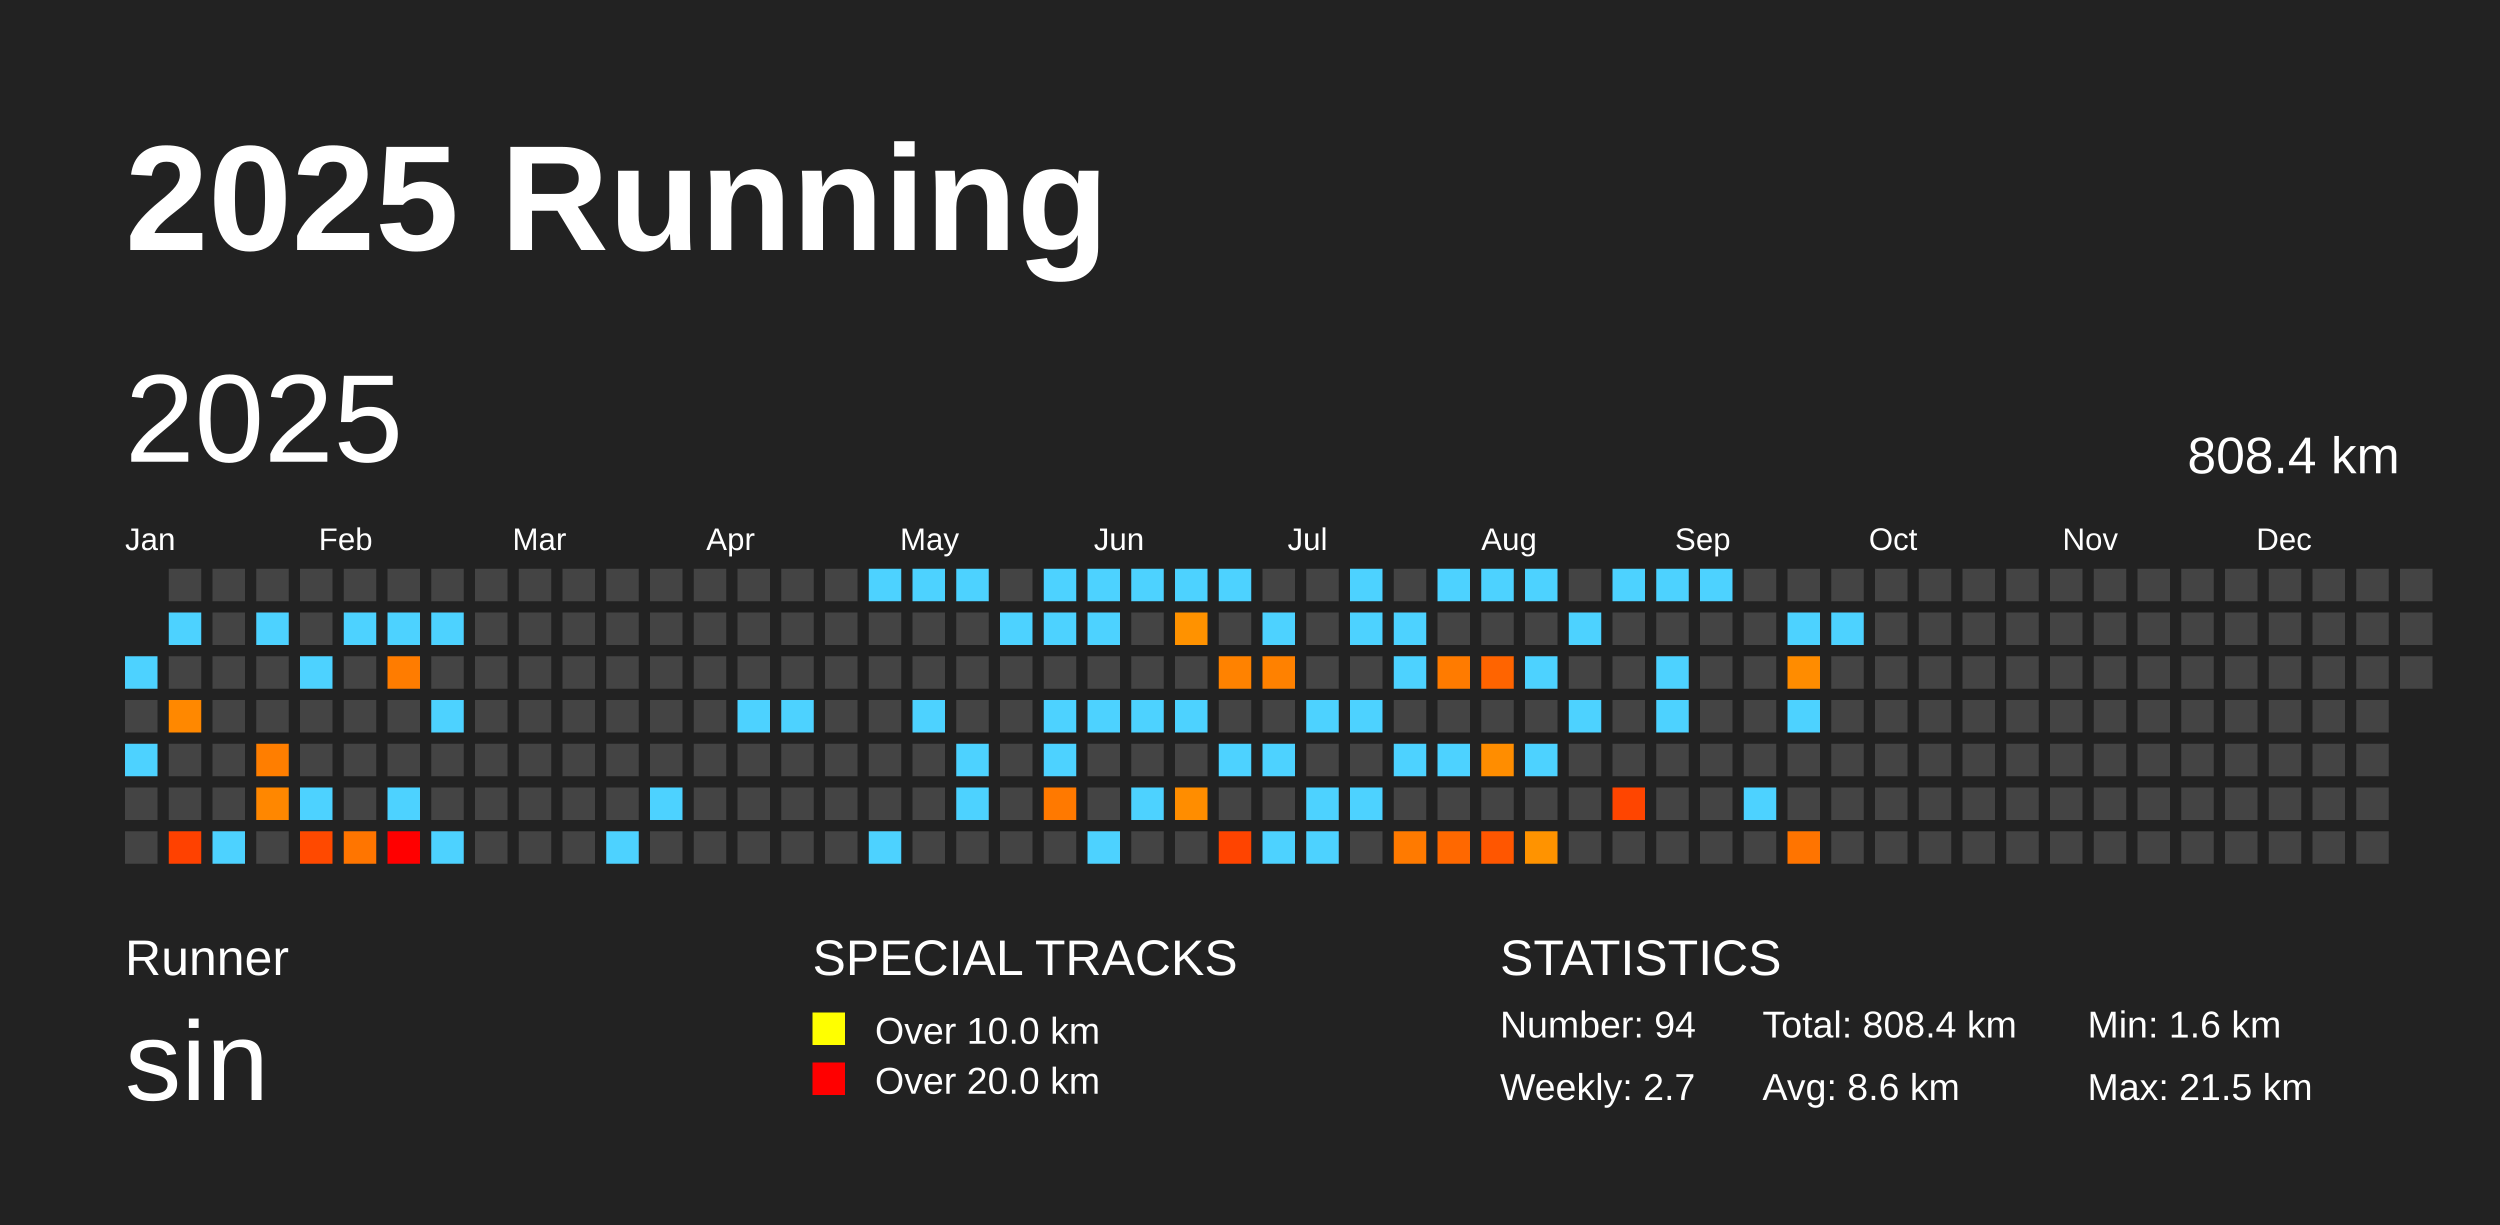
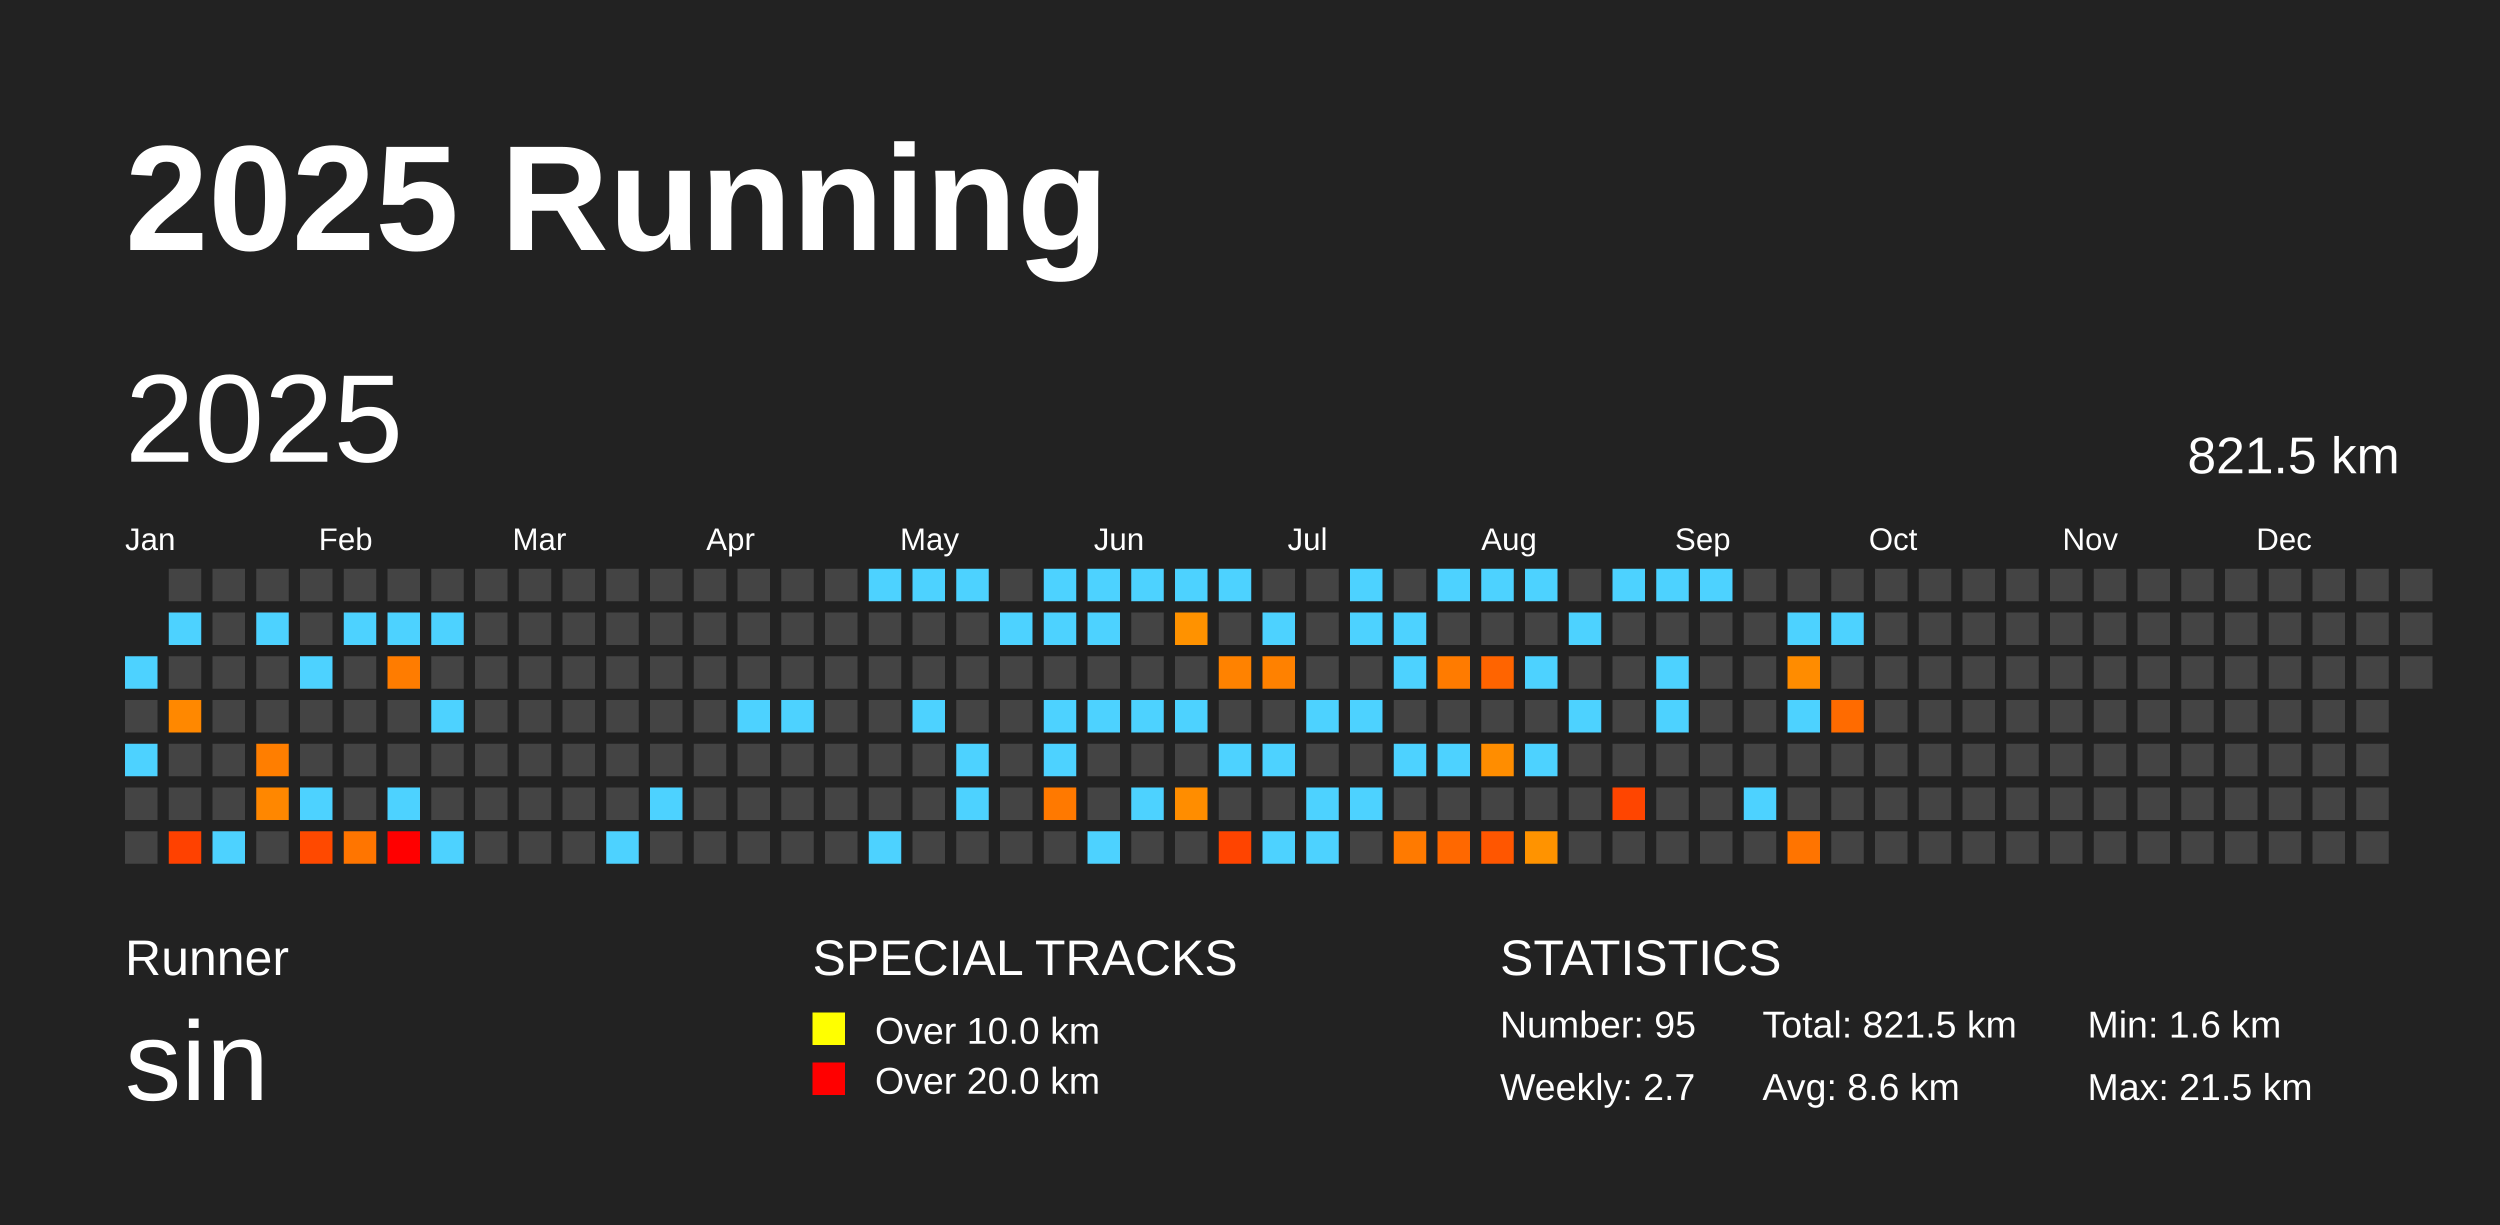
<svg xmlns="http://www.w3.org/2000/svg" baseProfile="full" height="98mm" version="1.1" viewBox="0,0,200,98" width="200mm">
  <defs />
  <rect fill="#222222" height="98" width="200" x="0" y="0" />
  <text fill="#FFFFFF" style="font-size:12px; font-family:Arial; font-weight:bold;" x="10" y="20">2025 Running</text>
  <text fill="#FFFFFF" style="font-size:4px; font-family:Arial" x="10" y="78">Runner</text>
  <text fill="#FFFFFF" style="font-size:9px; font-family:Arial" x="10" y="88">sin</text>
  <text fill="#FFFFFF" style="font-size:4px; font-family:Arial" x="65" y="78">SPECIAL TRACKS</text>
  <rect fill="yellow" height="2.6" width="2.6" x="65" y="81" />
  <text fill="#FFFFFF" style="font-size:3px; font-family:Arial" x="70" y="83.5">Over 10.0 km</text>
  <rect fill="red" height="2.6" width="2.6" x="65" y="85" />
  <text fill="#FFFFFF" style="font-size:3px; font-family:Arial" x="70" y="87.5">Over 20.0 km</text>
  <text fill="#FFFFFF" style="font-size:4px; font-family:Arial" x="120" y="78">STATISTICS</text>
-   <text fill="#FFFFFF" style="font-size:3px; font-family:Arial" x="120" y="83">Number: 94</text>
+   <text fill="#FFFFFF" style="font-size:3px; font-family:Arial" x="120" y="83">Number: 95</text>
  <text fill="#FFFFFF" style="font-size:3px; font-family:Arial" x="120" y="88">Weekly: 2.7</text>
-   <text fill="#FFFFFF" style="font-size:3px; font-family:Arial" x="141" y="83">Total: 808.4 km</text>
+   <text fill="#FFFFFF" style="font-size:3px; font-family:Arial" x="141" y="83">Total: 821.5 km</text>
  <text fill="#FFFFFF" style="font-size:3px; font-family:Arial" x="141" y="88">Avg: 8.6 km</text>
  <text fill="#FFFFFF" style="font-size:3px; font-family:Arial" x="167" y="83">Min: 1.6 km</text>
  <text fill="#FFFFFF" style="font-size:3px; font-family:Arial" x="167" y="88">Max: 21.5 km</text>
  <text dominant-baseline="hanging" fill="#FFFFFF" style="font-size:10.0px; font-family:Arial;" x="10" y="30">2025</text>
-   <text dominant-baseline="hanging" fill="#FFFFFF" style="font-size:4.125px; font-family:Arial;" x="175" y="35">808.4 km</text>
+   <text dominant-baseline="hanging" fill="#FFFFFF" style="font-size:4.125px; font-family:Arial;" x="175" y="35">821.5 km</text>
  <text fill="#FFFFFF" style="font-size:2.5px; font-family:Arial" x="10.0" y="44">Jan</text>
  <text fill="#FFFFFF" style="font-size:2.5px; font-family:Arial" x="25.5" y="44">Feb</text>
  <text fill="#FFFFFF" style="font-size:2.5px; font-family:Arial" x="41.0" y="44">Mar</text>
  <text fill="#FFFFFF" style="font-size:2.5px; font-family:Arial" x="56.5" y="44">Apr</text>
  <text fill="#FFFFFF" style="font-size:2.5px; font-family:Arial" x="72.0" y="44">May</text>
  <text fill="#FFFFFF" style="font-size:2.5px; font-family:Arial" x="87.5" y="44">Jun</text>
  <text fill="#FFFFFF" style="font-size:2.5px; font-family:Arial" x="103.0" y="44">Jul</text>
  <text fill="#FFFFFF" style="font-size:2.5px; font-family:Arial" x="118.5" y="44">Aug</text>
  <text fill="#FFFFFF" style="font-size:2.5px; font-family:Arial" x="134.0" y="44">Sep</text>
  <text fill="#FFFFFF" style="font-size:2.5px; font-family:Arial" x="149.5" y="44">Oct</text>
  <text fill="#FFFFFF" style="font-size:2.5px; font-family:Arial" x="165.0" y="44">Nov</text>
  <text fill="#FFFFFF" style="font-size:2.5px; font-family:Arial" x="180.5" y="44">Dec</text>
  <rect fill="#4dd2ff" height="2.6" width="2.6" x="10.0" y="52.5" />
  <rect fill="#444444" height="2.6" width="2.6" x="10.0" y="56.0" />
  <rect fill="#4dd2ff" height="2.6" width="2.6" x="10.0" y="59.5" />
  <rect fill="#444444" height="2.6" width="2.6" x="10.0" y="63.0" />
  <rect fill="#444444" height="2.6" width="2.6" x="10.0" y="66.5" />
  <rect fill="#444444" height="2.6" width="2.6" x="13.5" y="45.5" />
  <rect fill="#4dd2ff" height="2.6" width="2.6" x="13.5" y="49.0" />
  <rect fill="#444444" height="2.6" width="2.6" x="13.5" y="52.5" />
  <rect fill="#ff8800" height="2.6" width="2.6" x="13.5" y="56.0" />
  <rect fill="#444444" height="2.6" width="2.6" x="13.5" y="59.5" />
  <rect fill="#444444" height="2.6" width="2.6" x="13.5" y="63.0" />
  <rect fill="#ff4100" height="2.6" width="2.6" x="13.5" y="66.5" />
  <rect fill="#444444" height="2.6" width="2.6" x="17.0" y="45.5" />
  <rect fill="#444444" height="2.6" width="2.6" x="17.0" y="49.0" />
  <rect fill="#444444" height="2.6" width="2.6" x="17.0" y="52.5" />
  <rect fill="#444444" height="2.6" width="2.6" x="17.0" y="56.0" />
  <rect fill="#444444" height="2.6" width="2.6" x="17.0" y="59.5" />
  <rect fill="#444444" height="2.6" width="2.6" x="17.0" y="63.0" />
  <rect fill="#4dd2ff" height="2.6" width="2.6" x="17.0" y="66.5" />
  <rect fill="#444444" height="2.6" width="2.6" x="20.5" y="45.5" />
  <rect fill="#4dd2ff" height="2.6" width="2.6" x="20.5" y="49.0" />
  <rect fill="#444444" height="2.6" width="2.6" x="20.5" y="52.5" />
  <rect fill="#444444" height="2.6" width="2.6" x="20.5" y="56.0" />
  <rect fill="#ff7e00" height="2.6" width="2.6" x="20.5" y="59.5" />
  <rect fill="#ff8700" height="2.6" width="2.6" x="20.5" y="63.0" />
  <rect fill="#444444" height="2.6" width="2.6" x="20.5" y="66.5" />
  <rect fill="#444444" height="2.6" width="2.6" x="24.0" y="45.5" />
  <rect fill="#444444" height="2.6" width="2.6" x="24.0" y="49.0" />
  <rect fill="#4dd2ff" height="2.6" width="2.6" x="24.0" y="52.5" />
  <rect fill="#444444" height="2.6" width="2.6" x="24.0" y="56.0" />
  <rect fill="#444444" height="2.6" width="2.6" x="24.0" y="59.5" />
  <rect fill="#4dd2ff" height="2.6" width="2.6" x="24.0" y="63.0" />
  <rect fill="#ff4900" height="2.6" width="2.6" x="24.0" y="66.5" />
  <rect fill="#444444" height="2.6" width="2.6" x="27.5" y="45.5" />
  <rect fill="#4dd2ff" height="2.6" width="2.6" x="27.5" y="49.0" />
  <rect fill="#444444" height="2.6" width="2.6" x="27.5" y="52.5" />
  <rect fill="#444444" height="2.6" width="2.6" x="27.5" y="56.0" />
  <rect fill="#444444" height="2.6" width="2.6" x="27.5" y="59.5" />
  <rect fill="#444444" height="2.6" width="2.6" x="27.5" y="63.0" />
  <rect fill="#ff7500" height="2.6" width="2.6" x="27.5" y="66.5" />
  <rect fill="#444444" height="2.6" width="2.6" x="31.0" y="45.5" />
  <rect fill="#4dd2ff" height="2.6" width="2.6" x="31.0" y="49.0" />
  <rect fill="#ff7c00" height="2.6" width="2.6" x="31.0" y="52.5" />
  <rect fill="#444444" height="2.6" width="2.6" x="31.0" y="56.0" />
  <rect fill="#444444" height="2.6" width="2.6" x="31.0" y="59.5" />
  <rect fill="#4dd2ff" height="2.6" width="2.6" x="31.0" y="63.0" />
  <rect fill="red" height="2.6" width="2.6" x="31.0" y="66.5" />
  <rect fill="#444444" height="2.6" width="2.6" x="34.5" y="45.5" />
  <rect fill="#4dd2ff" height="2.6" width="2.6" x="34.5" y="49.0" />
  <rect fill="#444444" height="2.6" width="2.6" x="34.5" y="52.5" />
  <rect fill="#4dd2ff" height="2.6" width="2.6" x="34.5" y="56.0" />
  <rect fill="#444444" height="2.6" width="2.6" x="34.5" y="59.5" />
  <rect fill="#444444" height="2.6" width="2.6" x="34.5" y="63.0" />
  <rect fill="#4dd2ff" height="2.6" width="2.6" x="34.5" y="66.5" />
  <rect fill="#444444" height="2.6" width="2.6" x="38.0" y="45.5" />
  <rect fill="#444444" height="2.6" width="2.6" x="38.0" y="49.0" />
  <rect fill="#444444" height="2.6" width="2.6" x="38.0" y="52.5" />
  <rect fill="#444444" height="2.6" width="2.6" x="38.0" y="56.0" />
  <rect fill="#444444" height="2.6" width="2.6" x="38.0" y="59.5" />
  <rect fill="#444444" height="2.6" width="2.6" x="38.0" y="63.0" />
  <rect fill="#444444" height="2.6" width="2.6" x="38.0" y="66.5" />
  <rect fill="#444444" height="2.6" width="2.6" x="41.5" y="45.5" />
  <rect fill="#444444" height="2.6" width="2.6" x="41.5" y="49.0" />
  <rect fill="#444444" height="2.6" width="2.6" x="41.5" y="52.5" />
  <rect fill="#444444" height="2.6" width="2.6" x="41.5" y="56.0" />
  <rect fill="#444444" height="2.6" width="2.6" x="41.5" y="59.5" />
  <rect fill="#444444" height="2.6" width="2.6" x="41.5" y="63.0" />
  <rect fill="#444444" height="2.6" width="2.6" x="41.5" y="66.5" />
  <rect fill="#444444" height="2.6" width="2.6" x="45.0" y="45.5" />
  <rect fill="#444444" height="2.6" width="2.6" x="45.0" y="49.0" />
  <rect fill="#444444" height="2.6" width="2.6" x="45.0" y="52.5" />
  <rect fill="#444444" height="2.6" width="2.6" x="45.0" y="56.0" />
  <rect fill="#444444" height="2.6" width="2.6" x="45.0" y="59.5" />
  <rect fill="#444444" height="2.6" width="2.6" x="45.0" y="63.0" />
  <rect fill="#444444" height="2.6" width="2.6" x="45.0" y="66.5" />
  <rect fill="#444444" height="2.6" width="2.6" x="48.5" y="45.5" />
  <rect fill="#444444" height="2.6" width="2.6" x="48.5" y="49.0" />
  <rect fill="#444444" height="2.6" width="2.6" x="48.5" y="52.5" />
  <rect fill="#444444" height="2.6" width="2.6" x="48.5" y="56.0" />
  <rect fill="#444444" height="2.6" width="2.6" x="48.5" y="59.5" />
  <rect fill="#444444" height="2.6" width="2.6" x="48.5" y="63.0" />
  <rect fill="#4dd2ff" height="2.6" width="2.6" x="48.5" y="66.5" />
  <rect fill="#444444" height="2.6" width="2.6" x="52.0" y="45.5" />
  <rect fill="#444444" height="2.6" width="2.6" x="52.0" y="49.0" />
  <rect fill="#444444" height="2.6" width="2.6" x="52.0" y="52.5" />
  <rect fill="#444444" height="2.6" width="2.6" x="52.0" y="56.0" />
  <rect fill="#444444" height="2.6" width="2.6" x="52.0" y="59.5" />
  <rect fill="#4dd2ff" height="2.6" width="2.6" x="52.0" y="63.0" />
  <rect fill="#444444" height="2.6" width="2.6" x="52.0" y="66.5" />
  <rect fill="#444444" height="2.6" width="2.6" x="55.5" y="45.5" />
  <rect fill="#444444" height="2.6" width="2.6" x="55.5" y="49.0" />
  <rect fill="#444444" height="2.6" width="2.6" x="55.5" y="52.5" />
  <rect fill="#444444" height="2.6" width="2.6" x="55.5" y="56.0" />
  <rect fill="#444444" height="2.6" width="2.6" x="55.5" y="59.5" />
  <rect fill="#444444" height="2.6" width="2.6" x="55.5" y="63.0" />
  <rect fill="#444444" height="2.6" width="2.6" x="55.5" y="66.5" />
  <rect fill="#444444" height="2.6" width="2.6" x="59.0" y="45.5" />
  <rect fill="#444444" height="2.6" width="2.6" x="59.0" y="49.0" />
  <rect fill="#444444" height="2.6" width="2.6" x="59.0" y="52.5" />
  <rect fill="#4dd2ff" height="2.6" width="2.6" x="59.0" y="56.0" />
  <rect fill="#444444" height="2.6" width="2.6" x="59.0" y="59.5" />
  <rect fill="#444444" height="2.6" width="2.6" x="59.0" y="63.0" />
  <rect fill="#444444" height="2.6" width="2.6" x="59.0" y="66.5" />
  <rect fill="#444444" height="2.6" width="2.6" x="62.5" y="45.5" />
  <rect fill="#444444" height="2.6" width="2.6" x="62.5" y="49.0" />
  <rect fill="#444444" height="2.6" width="2.6" x="62.5" y="52.5" />
  <rect fill="#4dd2ff" height="2.6" width="2.6" x="62.5" y="56.0" />
  <rect fill="#444444" height="2.6" width="2.6" x="62.5" y="59.5" />
  <rect fill="#444444" height="2.6" width="2.6" x="62.5" y="63.0" />
  <rect fill="#444444" height="2.6" width="2.6" x="62.5" y="66.5" />
  <rect fill="#444444" height="2.6" width="2.6" x="66.0" y="45.5" />
  <rect fill="#444444" height="2.6" width="2.6" x="66.0" y="49.0" />
  <rect fill="#444444" height="2.6" width="2.6" x="66.0" y="52.5" />
  <rect fill="#444444" height="2.6" width="2.6" x="66.0" y="56.0" />
  <rect fill="#444444" height="2.6" width="2.6" x="66.0" y="59.5" />
  <rect fill="#444444" height="2.6" width="2.6" x="66.0" y="63.0" />
  <rect fill="#444444" height="2.6" width="2.6" x="66.0" y="66.5" />
  <rect fill="#4dd2ff" height="2.6" width="2.6" x="69.5" y="45.5" />
  <rect fill="#444444" height="2.6" width="2.6" x="69.5" y="49.0" />
  <rect fill="#444444" height="2.6" width="2.6" x="69.5" y="52.5" />
  <rect fill="#444444" height="2.6" width="2.6" x="69.5" y="56.0" />
  <rect fill="#444444" height="2.6" width="2.6" x="69.5" y="59.5" />
  <rect fill="#444444" height="2.6" width="2.6" x="69.5" y="63.0" />
  <rect fill="#4dd2ff" height="2.6" width="2.6" x="69.5" y="66.5" />
  <rect fill="#4dd2ff" height="2.6" width="2.6" x="73.0" y="45.5" />
  <rect fill="#444444" height="2.6" width="2.6" x="73.0" y="49.0" />
  <rect fill="#444444" height="2.6" width="2.6" x="73.0" y="52.5" />
  <rect fill="#4dd2ff" height="2.6" width="2.6" x="73.0" y="56.0" />
  <rect fill="#444444" height="2.6" width="2.6" x="73.0" y="59.5" />
  <rect fill="#444444" height="2.6" width="2.6" x="73.0" y="63.0" />
  <rect fill="#444444" height="2.6" width="2.6" x="73.0" y="66.5" />
  <rect fill="#4dd2ff" height="2.6" width="2.6" x="76.5" y="45.5" />
  <rect fill="#444444" height="2.6" width="2.6" x="76.5" y="49.0" />
  <rect fill="#444444" height="2.6" width="2.6" x="76.5" y="52.5" />
  <rect fill="#444444" height="2.6" width="2.6" x="76.5" y="56.0" />
  <rect fill="#4dd2ff" height="2.6" width="2.6" x="76.5" y="59.5" />
  <rect fill="#4dd2ff" height="2.6" width="2.6" x="76.5" y="63.0" />
  <rect fill="#444444" height="2.6" width="2.6" x="76.5" y="66.5" />
  <rect fill="#444444" height="2.6" width="2.6" x="80.0" y="45.5" />
  <rect fill="#4dd2ff" height="2.6" width="2.6" x="80.0" y="49.0" />
  <rect fill="#444444" height="2.6" width="2.6" x="80.0" y="52.5" />
  <rect fill="#444444" height="2.6" width="2.6" x="80.0" y="56.0" />
  <rect fill="#444444" height="2.6" width="2.6" x="80.0" y="59.5" />
  <rect fill="#444444" height="2.6" width="2.6" x="80.0" y="63.0" />
  <rect fill="#444444" height="2.6" width="2.6" x="80.0" y="66.5" />
  <rect fill="#4dd2ff" height="2.6" width="2.6" x="83.5" y="45.5" />
  <rect fill="#4dd2ff" height="2.6" width="2.6" x="83.5" y="49.0" />
  <rect fill="#444444" height="2.6" width="2.6" x="83.5" y="52.5" />
  <rect fill="#4dd2ff" height="2.6" width="2.6" x="83.5" y="56.0" />
  <rect fill="#4dd2ff" height="2.6" width="2.6" x="83.5" y="59.5" />
  <rect fill="#ff7900" height="2.6" width="2.6" x="83.5" y="63.0" />
  <rect fill="#444444" height="2.6" width="2.6" x="83.5" y="66.5" />
  <rect fill="#4dd2ff" height="2.6" width="2.6" x="87.0" y="45.5" />
  <rect fill="#4dd2ff" height="2.6" width="2.6" x="87.0" y="49.0" />
  <rect fill="#444444" height="2.6" width="2.6" x="87.0" y="52.5" />
  <rect fill="#4dd2ff" height="2.6" width="2.6" x="87.0" y="56.0" />
  <rect fill="#444444" height="2.6" width="2.6" x="87.0" y="59.5" />
  <rect fill="#444444" height="2.6" width="2.6" x="87.0" y="63.0" />
  <rect fill="#4dd2ff" height="2.6" width="2.6" x="87.0" y="66.5" />
  <rect fill="#4dd2ff" height="2.6" width="2.6" x="90.5" y="45.5" />
  <rect fill="#444444" height="2.6" width="2.6" x="90.5" y="49.0" />
  <rect fill="#444444" height="2.6" width="2.6" x="90.5" y="52.5" />
  <rect fill="#4dd2ff" height="2.6" width="2.6" x="90.5" y="56.0" />
  <rect fill="#444444" height="2.6" width="2.6" x="90.5" y="59.5" />
  <rect fill="#4dd2ff" height="2.6" width="2.6" x="90.5" y="63.0" />
  <rect fill="#444444" height="2.6" width="2.6" x="90.5" y="66.5" />
  <rect fill="#4dd2ff" height="2.6" width="2.6" x="94.0" y="45.5" />
  <rect fill="#ff9200" height="2.6" width="2.6" x="94.0" y="49.0" />
  <rect fill="#444444" height="2.6" width="2.6" x="94.0" y="52.5" />
  <rect fill="#4dd2ff" height="2.6" width="2.6" x="94.0" y="56.0" />
  <rect fill="#444444" height="2.6" width="2.6" x="94.0" y="59.5" />
  <rect fill="#ff8d00" height="2.6" width="2.6" x="94.0" y="63.0" />
  <rect fill="#444444" height="2.6" width="2.6" x="94.0" y="66.5" />
  <rect fill="#4dd2ff" height="2.6" width="2.6" x="97.5" y="45.5" />
  <rect fill="#444444" height="2.6" width="2.6" x="97.5" y="49.0" />
  <rect fill="#ff8200" height="2.6" width="2.6" x="97.5" y="52.5" />
  <rect fill="#444444" height="2.6" width="2.6" x="97.5" y="56.0" />
  <rect fill="#4dd2ff" height="2.6" width="2.6" x="97.5" y="59.5" />
  <rect fill="#444444" height="2.6" width="2.6" x="97.5" y="63.0" />
  <rect fill="#ff4400" height="2.6" width="2.6" x="97.5" y="66.5" />
  <rect fill="#444444" height="2.6" width="2.6" x="101.0" y="45.5" />
  <rect fill="#4dd2ff" height="2.6" width="2.6" x="101.0" y="49.0" />
  <rect fill="#ff8100" height="2.6" width="2.6" x="101.0" y="52.5" />
  <rect fill="#444444" height="2.6" width="2.6" x="101.0" y="56.0" />
  <rect fill="#4dd2ff" height="2.6" width="2.6" x="101.0" y="59.5" />
  <rect fill="#444444" height="2.6" width="2.6" x="101.0" y="63.0" />
  <rect fill="#4dd2ff" height="2.6" width="2.6" x="101.0" y="66.5" />
  <rect fill="#444444" height="2.6" width="2.6" x="104.5" y="45.5" />
  <rect fill="#444444" height="2.6" width="2.6" x="104.5" y="49.0" />
  <rect fill="#444444" height="2.6" width="2.6" x="104.5" y="52.5" />
  <rect fill="#4dd2ff" height="2.6" width="2.6" x="104.5" y="56.0" />
  <rect fill="#444444" height="2.6" width="2.6" x="104.5" y="59.5" />
  <rect fill="#4dd2ff" height="2.6" width="2.6" x="104.5" y="63.0" />
  <rect fill="#4dd2ff" height="2.6" width="2.6" x="104.5" y="66.5" />
  <rect fill="#4dd2ff" height="2.6" width="2.6" x="108.0" y="45.5" />
  <rect fill="#4dd2ff" height="2.6" width="2.6" x="108.0" y="49.0" />
  <rect fill="#444444" height="2.6" width="2.6" x="108.0" y="52.5" />
  <rect fill="#4dd2ff" height="2.6" width="2.6" x="108.0" y="56.0" />
  <rect fill="#444444" height="2.6" width="2.6" x="108.0" y="59.5" />
  <rect fill="#4dd2ff" height="2.6" width="2.6" x="108.0" y="63.0" />
  <rect fill="#444444" height="2.6" width="2.6" x="108.0" y="66.5" />
  <rect fill="#444444" height="2.6" width="2.6" x="111.5" y="45.5" />
  <rect fill="#4dd2ff" height="2.6" width="2.6" x="111.5" y="49.0" />
  <rect fill="#4dd2ff" height="2.6" width="2.6" x="111.5" y="52.5" />
  <rect fill="#444444" height="2.6" width="2.6" x="111.5" y="56.0" />
  <rect fill="#4dd2ff" height="2.6" width="2.6" x="111.5" y="59.5" />
  <rect fill="#444444" height="2.6" width="2.6" x="111.5" y="63.0" />
  <rect fill="#ff7a00" height="2.6" width="2.6" x="111.5" y="66.5" />
  <rect fill="#4dd2ff" height="2.6" width="2.6" x="115.0" y="45.5" />
  <rect fill="#444444" height="2.6" width="2.6" x="115.0" y="49.0" />
  <rect fill="#ff7b00" height="2.6" width="2.6" x="115.0" y="52.5" />
  <rect fill="#444444" height="2.6" width="2.6" x="115.0" y="56.0" />
  <rect fill="#4dd2ff" height="2.6" width="2.6" x="115.0" y="59.5" />
  <rect fill="#444444" height="2.6" width="2.6" x="115.0" y="63.0" />
  <rect fill="#ff6800" height="2.6" width="2.6" x="115.0" y="66.5" />
  <rect fill="#4dd2ff" height="2.6" width="2.6" x="118.5" y="45.5" />
  <rect fill="#444444" height="2.6" width="2.6" x="118.5" y="49.0" />
  <rect fill="#ff6400" height="2.6" width="2.6" x="118.5" y="52.5" />
  <rect fill="#444444" height="2.6" width="2.6" x="118.5" y="56.0" />
  <rect fill="#ff8d00" height="2.6" width="2.6" x="118.5" y="59.5" />
  <rect fill="#444444" height="2.6" width="2.6" x="118.5" y="63.0" />
  <rect fill="#ff5600" height="2.6" width="2.6" x="118.5" y="66.5" />
  <rect fill="#4dd2ff" height="2.6" width="2.6" x="122.0" y="45.5" />
  <rect fill="#444444" height="2.6" width="2.6" x="122.0" y="49.0" />
  <rect fill="#4dd2ff" height="2.6" width="2.6" x="122.0" y="52.5" />
  <rect fill="#444444" height="2.6" width="2.6" x="122.0" y="56.0" />
  <rect fill="#4dd2ff" height="2.6" width="2.6" x="122.0" y="59.5" />
  <rect fill="#444444" height="2.6" width="2.6" x="122.0" y="63.0" />
  <rect fill="#ff9300" height="2.6" width="2.6" x="122.0" y="66.5" />
  <rect fill="#444444" height="2.6" width="2.6" x="125.5" y="45.5" />
  <rect fill="#4dd2ff" height="2.6" width="2.6" x="125.5" y="49.0" />
  <rect fill="#444444" height="2.6" width="2.6" x="125.5" y="52.5" />
  <rect fill="#4dd2ff" height="2.6" width="2.6" x="125.5" y="56.0" />
  <rect fill="#444444" height="2.6" width="2.6" x="125.5" y="59.5" />
  <rect fill="#444444" height="2.6" width="2.6" x="125.5" y="63.0" />
  <rect fill="#444444" height="2.6" width="2.6" x="125.5" y="66.5" />
  <rect fill="#4dd2ff" height="2.6" width="2.6" x="129.0" y="45.5" />
  <rect fill="#444444" height="2.6" width="2.6" x="129.0" y="49.0" />
  <rect fill="#444444" height="2.6" width="2.6" x="129.0" y="52.5" />
  <rect fill="#444444" height="2.6" width="2.6" x="129.0" y="56.0" />
  <rect fill="#444444" height="2.6" width="2.6" x="129.0" y="59.5" />
  <rect fill="#ff4500" height="2.6" width="2.6" x="129.0" y="63.0" />
  <rect fill="#444444" height="2.6" width="2.6" x="129.0" y="66.5" />
  <rect fill="#4dd2ff" height="2.6" width="2.6" x="132.5" y="45.5" />
  <rect fill="#444444" height="2.6" width="2.6" x="132.5" y="49.0" />
  <rect fill="#4dd2ff" height="2.6" width="2.6" x="132.5" y="52.5" />
  <rect fill="#4dd2ff" height="2.6" width="2.6" x="132.5" y="56.0" />
  <rect fill="#444444" height="2.6" width="2.6" x="132.5" y="59.5" />
  <rect fill="#444444" height="2.6" width="2.6" x="132.5" y="63.0" />
  <rect fill="#444444" height="2.6" width="2.6" x="132.5" y="66.5" />
  <rect fill="#4dd2ff" height="2.6" width="2.6" x="136.0" y="45.5" />
  <rect fill="#444444" height="2.6" width="2.6" x="136.0" y="49.0" />
  <rect fill="#444444" height="2.6" width="2.6" x="136.0" y="52.5" />
  <rect fill="#444444" height="2.6" width="2.6" x="136.0" y="56.0" />
  <rect fill="#444444" height="2.6" width="2.6" x="136.0" y="59.5" />
  <rect fill="#444444" height="2.6" width="2.6" x="136.0" y="63.0" />
  <rect fill="#444444" height="2.6" width="2.6" x="136.0" y="66.5" />
  <rect fill="#444444" height="2.6" width="2.6" x="139.5" y="45.5" />
  <rect fill="#444444" height="2.6" width="2.6" x="139.5" y="49.0" />
  <rect fill="#444444" height="2.6" width="2.6" x="139.5" y="52.5" />
  <rect fill="#444444" height="2.6" width="2.6" x="139.5" y="56.0" />
  <rect fill="#444444" height="2.6" width="2.6" x="139.5" y="59.5" />
  <rect fill="#4dd2ff" height="2.6" width="2.6" x="139.5" y="63.0" />
  <rect fill="#444444" height="2.6" width="2.6" x="139.5" y="66.5" />
  <rect fill="#444444" height="2.6" width="2.6" x="143.0" y="45.5" />
  <rect fill="#4dd2ff" height="2.6" width="2.6" x="143.0" y="49.0" />
  <rect fill="#ff8c00" height="2.6" width="2.6" x="143.0" y="52.5" />
  <rect fill="#4dd2ff" height="2.6" width="2.6" x="143.0" y="56.0" />
  <rect fill="#444444" height="2.6" width="2.6" x="143.0" y="59.5" />
  <rect fill="#444444" height="2.6" width="2.6" x="143.0" y="63.0" />
  <rect fill="#ff7400" height="2.6" width="2.6" x="143.0" y="66.5" />
  <rect fill="#444444" height="2.6" width="2.6" x="146.5" y="45.5" />
  <rect fill="#4dd2ff" height="2.6" width="2.6" x="146.5" y="49.0" />
  <rect fill="#444444" height="2.6" width="2.6" x="146.5" y="52.5" />
-   <rect fill="#444444" height="2.6" width="2.6" x="146.5" y="56.0" />
+   <rect fill="#ff6b00" height="2.6" width="2.6" x="146.5" y="56.0" />
  <rect fill="#444444" height="2.6" width="2.6" x="146.5" y="59.5" />
  <rect fill="#444444" height="2.6" width="2.6" x="146.5" y="63.0" />
  <rect fill="#444444" height="2.6" width="2.6" x="146.5" y="66.5" />
  <rect fill="#444444" height="2.6" width="2.6" x="150.0" y="45.5" />
  <rect fill="#444444" height="2.6" width="2.6" x="150.0" y="49.0" />
  <rect fill="#444444" height="2.6" width="2.6" x="150.0" y="52.5" />
  <rect fill="#444444" height="2.6" width="2.6" x="150.0" y="56.0" />
  <rect fill="#444444" height="2.6" width="2.6" x="150.0" y="59.5" />
  <rect fill="#444444" height="2.6" width="2.6" x="150.0" y="63.0" />
  <rect fill="#444444" height="2.6" width="2.6" x="150.0" y="66.5" />
  <rect fill="#444444" height="2.6" width="2.6" x="153.5" y="45.5" />
  <rect fill="#444444" height="2.6" width="2.6" x="153.5" y="49.0" />
  <rect fill="#444444" height="2.6" width="2.6" x="153.5" y="52.5" />
  <rect fill="#444444" height="2.6" width="2.6" x="153.5" y="56.0" />
  <rect fill="#444444" height="2.6" width="2.6" x="153.5" y="59.5" />
  <rect fill="#444444" height="2.6" width="2.6" x="153.5" y="63.0" />
  <rect fill="#444444" height="2.6" width="2.6" x="153.5" y="66.5" />
  <rect fill="#444444" height="2.6" width="2.6" x="157.0" y="45.5" />
  <rect fill="#444444" height="2.6" width="2.6" x="157.0" y="49.0" />
  <rect fill="#444444" height="2.6" width="2.6" x="157.0" y="52.5" />
  <rect fill="#444444" height="2.6" width="2.6" x="157.0" y="56.0" />
  <rect fill="#444444" height="2.6" width="2.6" x="157.0" y="59.5" />
  <rect fill="#444444" height="2.6" width="2.6" x="157.0" y="63.0" />
  <rect fill="#444444" height="2.6" width="2.6" x="157.0" y="66.5" />
  <rect fill="#444444" height="2.6" width="2.6" x="160.5" y="45.5" />
  <rect fill="#444444" height="2.6" width="2.6" x="160.5" y="49.0" />
  <rect fill="#444444" height="2.6" width="2.6" x="160.5" y="52.5" />
  <rect fill="#444444" height="2.6" width="2.6" x="160.5" y="56.0" />
  <rect fill="#444444" height="2.6" width="2.6" x="160.5" y="59.5" />
  <rect fill="#444444" height="2.6" width="2.6" x="160.5" y="63.0" />
  <rect fill="#444444" height="2.6" width="2.6" x="160.5" y="66.5" />
  <rect fill="#444444" height="2.6" width="2.6" x="164.0" y="45.5" />
  <rect fill="#444444" height="2.6" width="2.6" x="164.0" y="49.0" />
  <rect fill="#444444" height="2.6" width="2.6" x="164.0" y="52.5" />
  <rect fill="#444444" height="2.6" width="2.6" x="164.0" y="56.0" />
  <rect fill="#444444" height="2.6" width="2.6" x="164.0" y="59.5" />
  <rect fill="#444444" height="2.6" width="2.6" x="164.0" y="63.0" />
  <rect fill="#444444" height="2.6" width="2.6" x="164.0" y="66.5" />
  <rect fill="#444444" height="2.6" width="2.6" x="167.5" y="45.5" />
  <rect fill="#444444" height="2.6" width="2.6" x="167.5" y="49.0" />
  <rect fill="#444444" height="2.6" width="2.6" x="167.5" y="52.5" />
  <rect fill="#444444" height="2.6" width="2.6" x="167.5" y="56.0" />
  <rect fill="#444444" height="2.6" width="2.6" x="167.5" y="59.5" />
  <rect fill="#444444" height="2.6" width="2.6" x="167.5" y="63.0" />
  <rect fill="#444444" height="2.6" width="2.6" x="167.5" y="66.5" />
  <rect fill="#444444" height="2.6" width="2.6" x="171.0" y="45.5" />
  <rect fill="#444444" height="2.6" width="2.6" x="171.0" y="49.0" />
  <rect fill="#444444" height="2.6" width="2.6" x="171.0" y="52.5" />
  <rect fill="#444444" height="2.6" width="2.6" x="171.0" y="56.0" />
  <rect fill="#444444" height="2.6" width="2.6" x="171.0" y="59.5" />
  <rect fill="#444444" height="2.6" width="2.6" x="171.0" y="63.0" />
  <rect fill="#444444" height="2.6" width="2.6" x="171.0" y="66.5" />
  <rect fill="#444444" height="2.6" width="2.6" x="174.5" y="45.5" />
  <rect fill="#444444" height="2.6" width="2.6" x="174.5" y="49.0" />
  <rect fill="#444444" height="2.6" width="2.6" x="174.5" y="52.5" />
  <rect fill="#444444" height="2.6" width="2.6" x="174.5" y="56.0" />
  <rect fill="#444444" height="2.6" width="2.6" x="174.5" y="59.5" />
  <rect fill="#444444" height="2.6" width="2.6" x="174.5" y="63.0" />
  <rect fill="#444444" height="2.6" width="2.6" x="174.5" y="66.5" />
  <rect fill="#444444" height="2.6" width="2.6" x="178.0" y="45.5" />
  <rect fill="#444444" height="2.6" width="2.6" x="178.0" y="49.0" />
  <rect fill="#444444" height="2.6" width="2.6" x="178.0" y="52.5" />
  <rect fill="#444444" height="2.6" width="2.6" x="178.0" y="56.0" />
  <rect fill="#444444" height="2.6" width="2.6" x="178.0" y="59.5" />
  <rect fill="#444444" height="2.6" width="2.6" x="178.0" y="63.0" />
  <rect fill="#444444" height="2.6" width="2.6" x="178.0" y="66.5" />
  <rect fill="#444444" height="2.6" width="2.6" x="181.5" y="45.5" />
  <rect fill="#444444" height="2.6" width="2.6" x="181.5" y="49.0" />
  <rect fill="#444444" height="2.6" width="2.6" x="181.5" y="52.5" />
  <rect fill="#444444" height="2.6" width="2.6" x="181.5" y="56.0" />
  <rect fill="#444444" height="2.6" width="2.6" x="181.5" y="59.5" />
  <rect fill="#444444" height="2.6" width="2.6" x="181.5" y="63.0" />
  <rect fill="#444444" height="2.6" width="2.6" x="181.5" y="66.5" />
  <rect fill="#444444" height="2.6" width="2.6" x="185.0" y="45.5" />
  <rect fill="#444444" height="2.6" width="2.6" x="185.0" y="49.0" />
  <rect fill="#444444" height="2.6" width="2.6" x="185.0" y="52.5" />
  <rect fill="#444444" height="2.6" width="2.6" x="185.0" y="56.0" />
  <rect fill="#444444" height="2.6" width="2.6" x="185.0" y="59.5" />
  <rect fill="#444444" height="2.6" width="2.6" x="185.0" y="63.0" />
  <rect fill="#444444" height="2.6" width="2.6" x="185.0" y="66.5" />
  <rect fill="#444444" height="2.6" width="2.6" x="188.5" y="45.5" />
  <rect fill="#444444" height="2.6" width="2.6" x="188.5" y="49.0" />
  <rect fill="#444444" height="2.6" width="2.6" x="188.5" y="52.5" />
  <rect fill="#444444" height="2.6" width="2.6" x="188.5" y="56.0" />
  <rect fill="#444444" height="2.6" width="2.6" x="188.5" y="59.5" />
  <rect fill="#444444" height="2.6" width="2.6" x="188.5" y="63.0" />
  <rect fill="#444444" height="2.6" width="2.6" x="188.5" y="66.5" />
  <rect fill="#444444" height="2.6" width="2.6" x="192.0" y="45.5" />
  <rect fill="#444444" height="2.6" width="2.6" x="192.0" y="49.0" />
  <rect fill="#444444" height="2.6" width="2.6" x="192.0" y="52.5" />
</svg>
